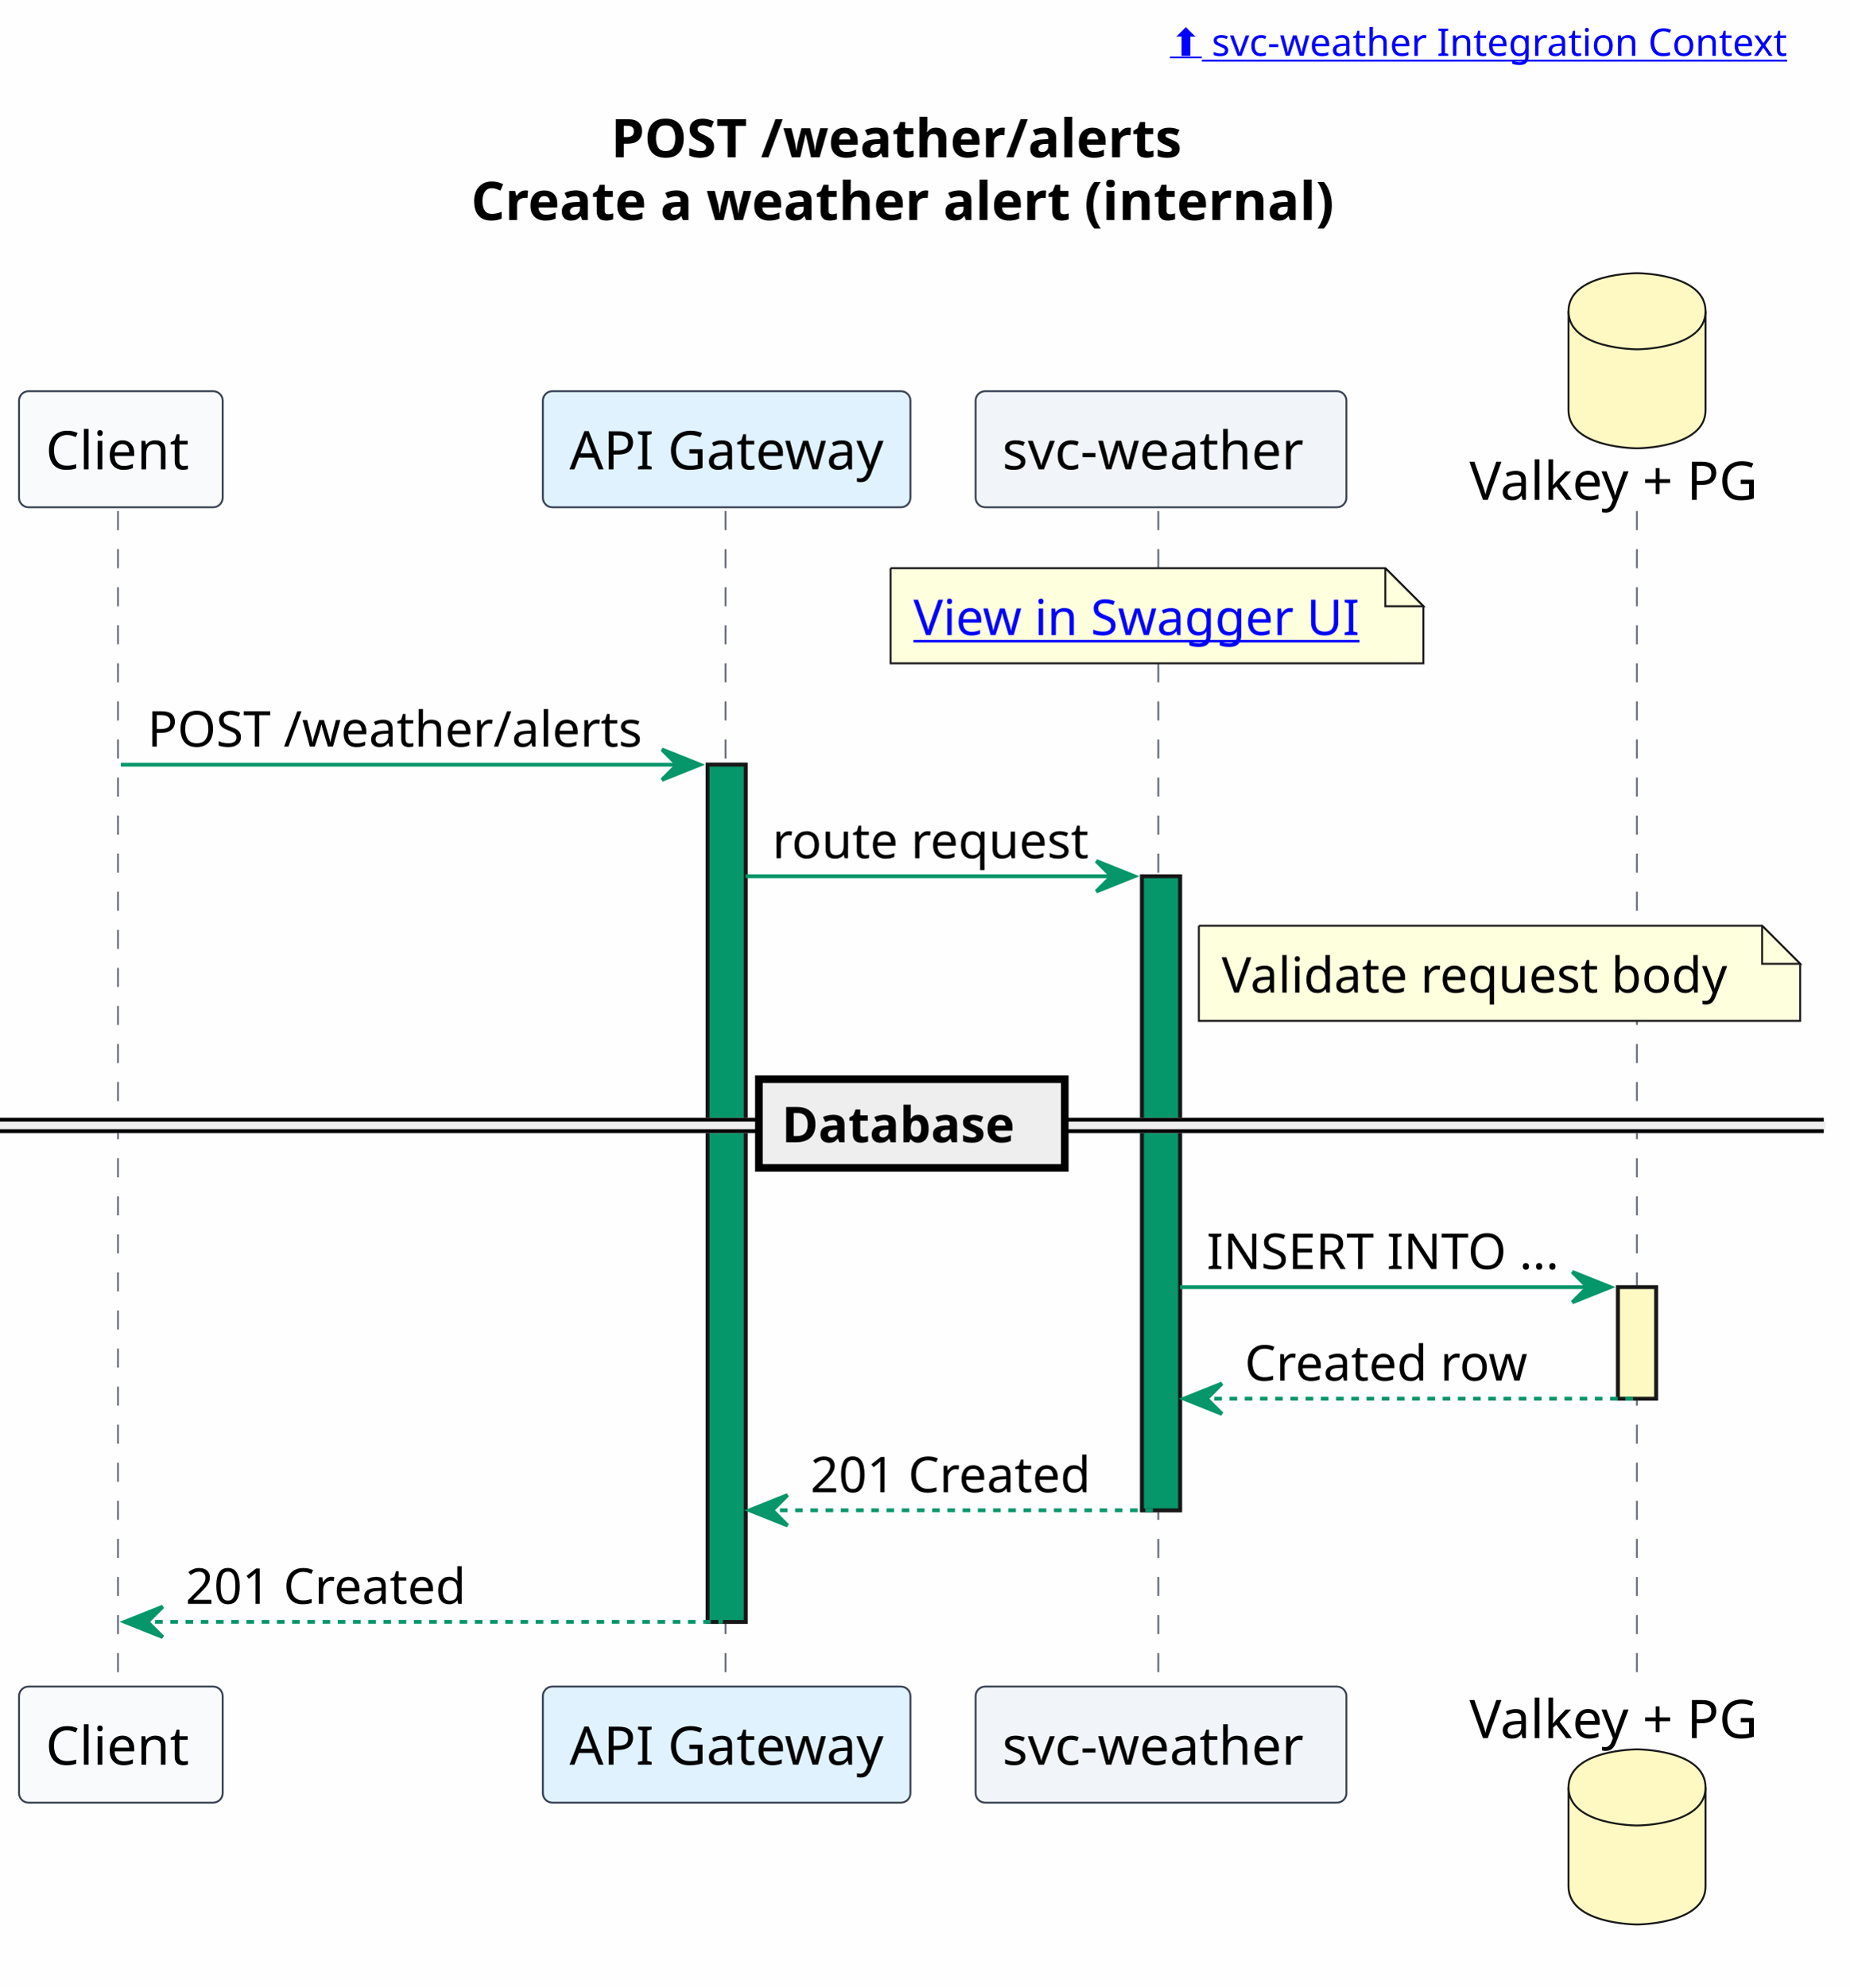
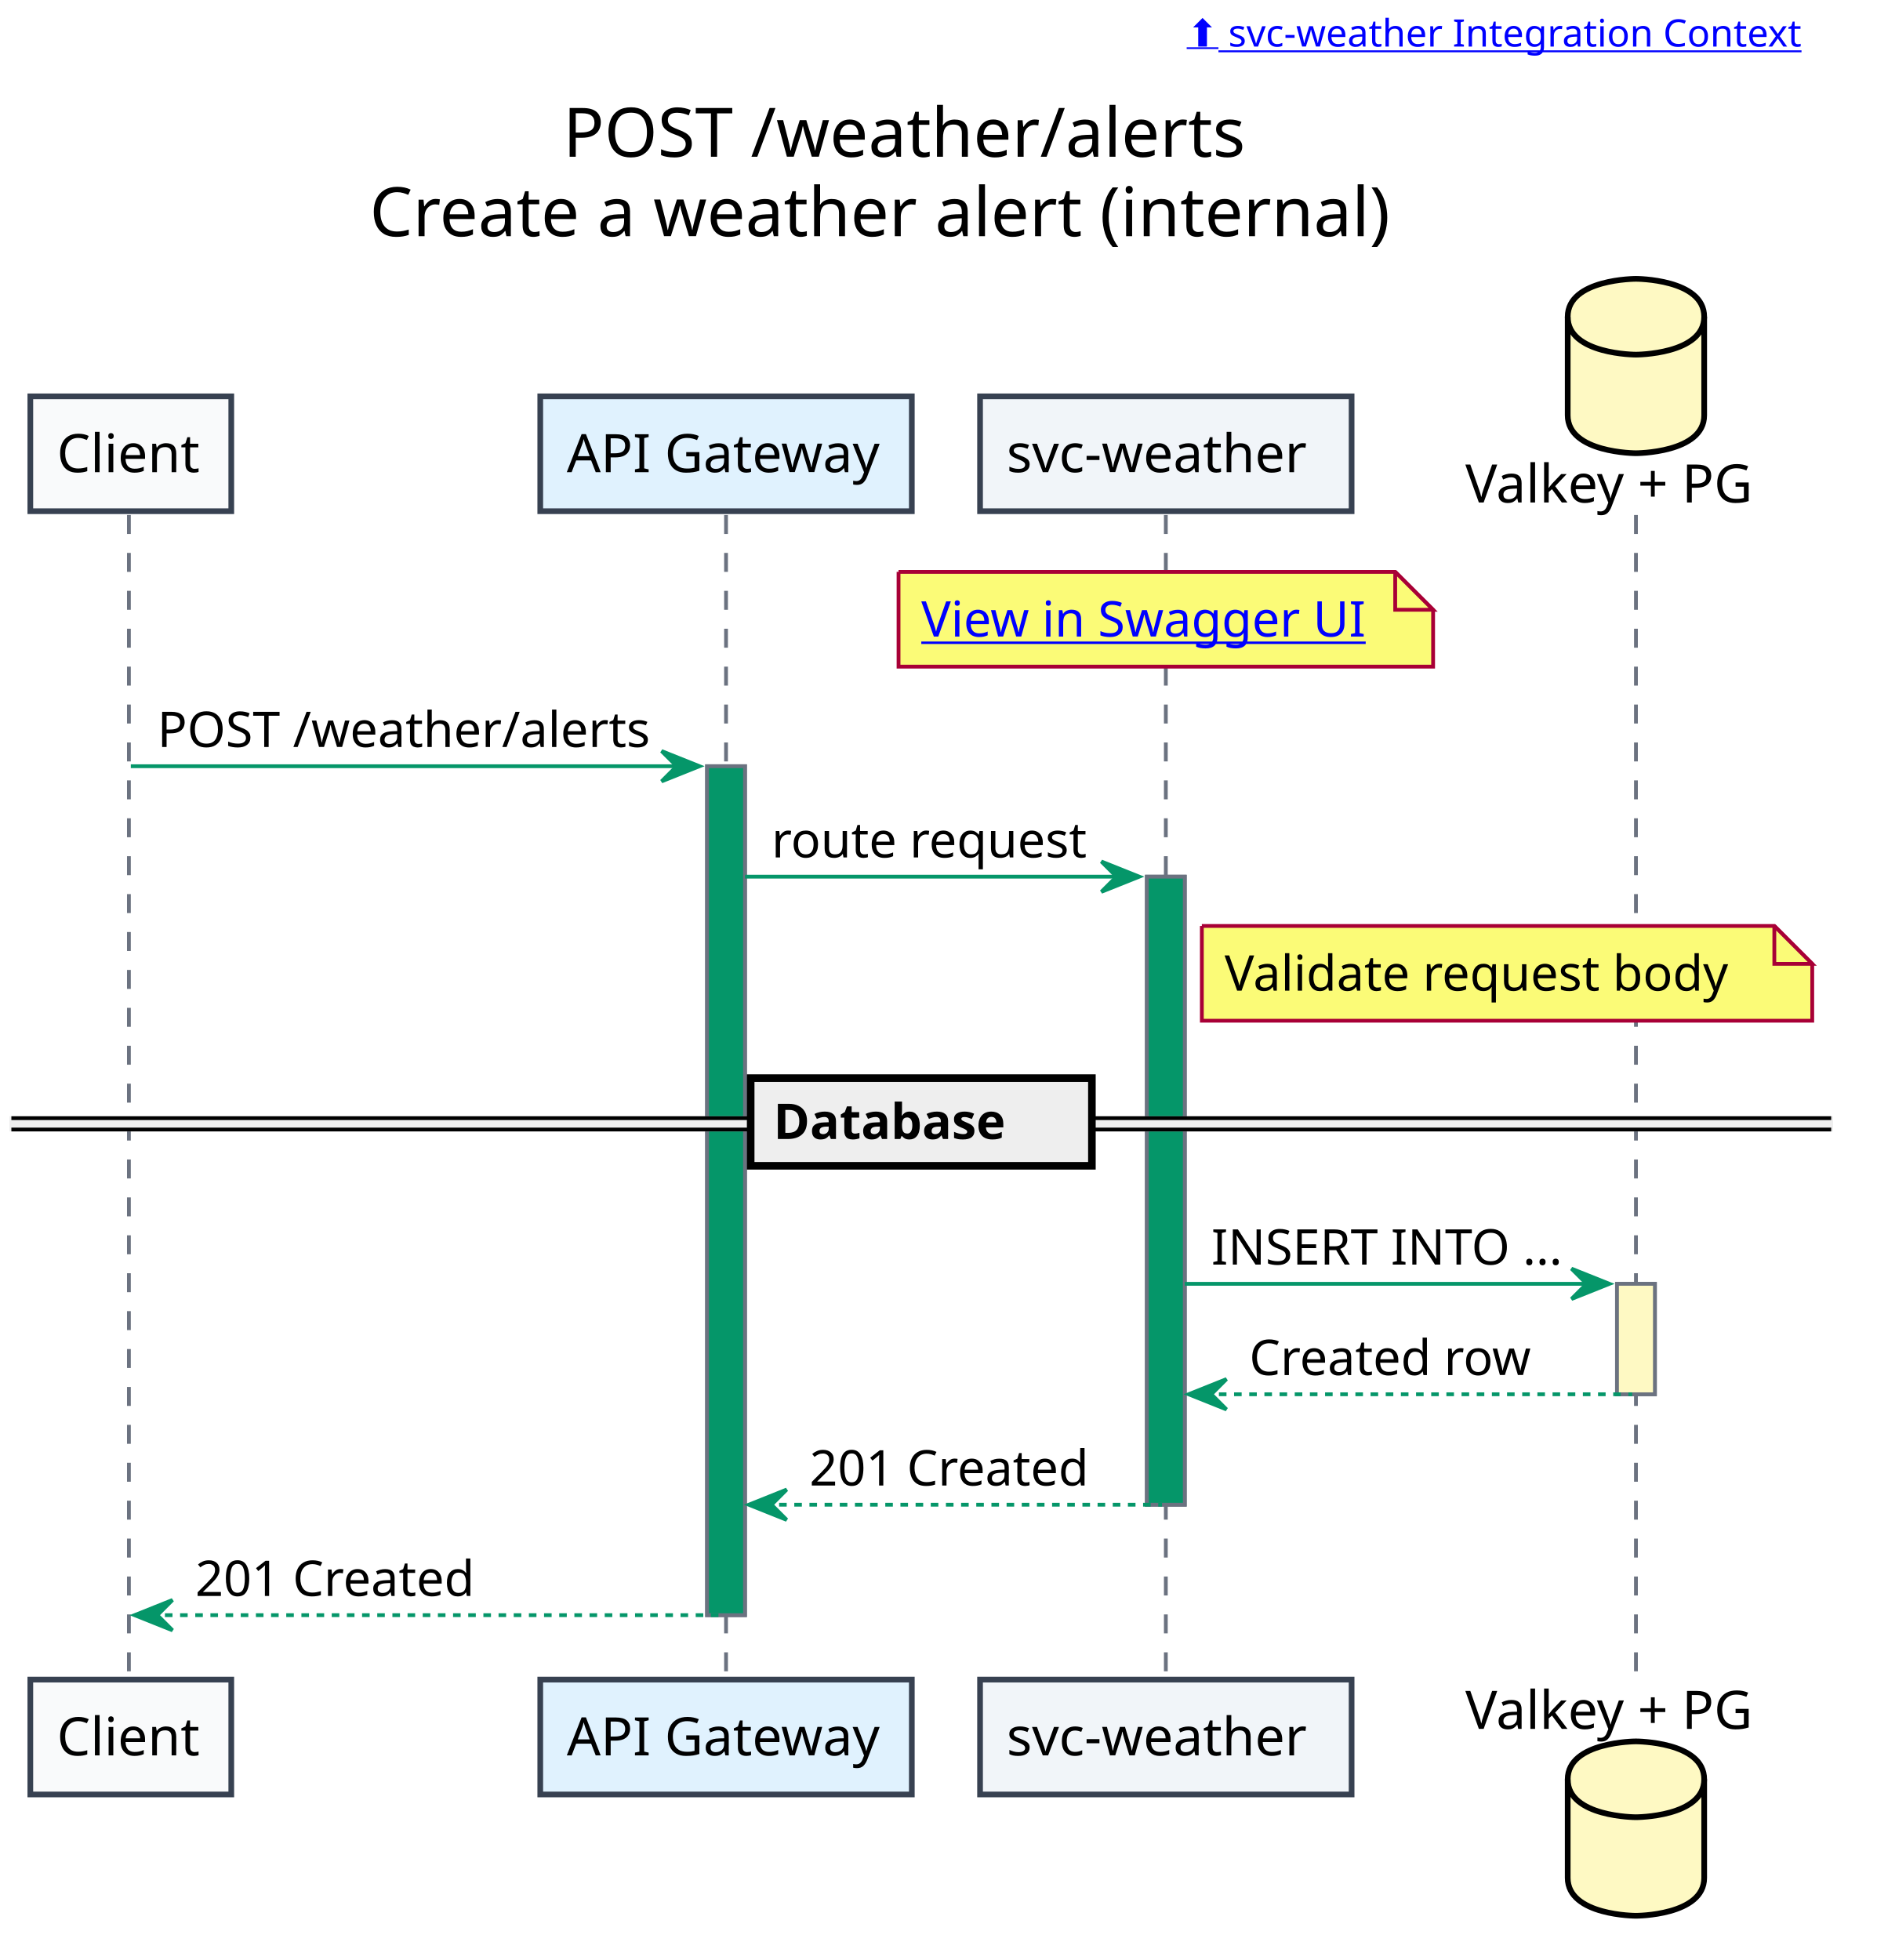
- <svg xmlns="http://www.w3.org/2000/svg" xmlns:xlink="http://www.w3.org/1999/xlink" contentStyleType="text/css" data-diagram-type="SEQUENCE" height="522px" preserveAspectRatio="none" style="width:486px;height:522px;background:#FEFEFE;" version="1.1" viewBox="0 0 486 522" width="486px" zoomAndPan="magnify">
+ <svg xmlns="http://www.w3.org/2000/svg" xmlns:xlink="http://www.w3.org/1999/xlink" contentScriptType="application/ecmascript" contentStyleType="text/css" height="517px" preserveAspectRatio="none" style="width:495px;height:517px;background:#FEFEFE;" version="1.1" viewBox="0 0 495 517" width="495px" zoomAndPan="magnify">
  <defs />
  <g>
-     <rect fill="#FEFEFE" height="522" style="stroke:none;stroke-width:1;" width="486" x="0" y="0" />
-     <text fill="#000000" font-family="'Segoe UI'" font-size="14" font-weight="bold" lengthAdjust="spacing" textLength="157.103" x="160.532" y="41.312">POST /weather/alerts</text>
-     <text fill="#000000" font-family="'Segoe UI'" font-size="14" font-weight="bold" lengthAdjust="spacing" textLength="230.651" x="123.758" y="57.801">Create a weather alert (internal)</text>
-     <g>
-       <rect fill="#059669" height="225.174" style="stroke:#181818;stroke-width:1;" width="10" x="185.926" y="200.863" />
-     </g>
-     <g>
-       <rect fill="#059669" height="166.553" style="stroke:#181818;stroke-width:1;" width="10" x="300.06" y="230.174" />
-     </g>
-     <g>
-       <rect fill="#FEF9C3" height="29.311" style="stroke:#181818;stroke-width:1;" width="10" x="425.132" y="338.106" />
-     </g>
-     <g class="participant-lifeline" data-entity-uid="part1" data-qualified-name="Client" id="part1-lifeline">
-       <g>
-         <rect fill="#000000" fill-opacity="0" height="309.795" width="8" x="27.752" y="134.242" />
-         <line style="stroke:#6B7280;stroke-width:0.5;stroke-dasharray:5,5;" x1="31" x2="31" y1="134.242" y2="444.037" />
-       </g>
-     </g>
-     <g class="participant-lifeline" data-entity-uid="part2" data-qualified-name="GW" id="part2-lifeline">
-       <g>
-         <rect fill="#000000" fill-opacity="0" height="309.795" width="8" x="186.926" y="134.242" />
-         <line style="stroke:#6B7280;stroke-width:0.5;stroke-dasharray:5,5;" x1="190.637" x2="190.637" y1="134.242" y2="444.037" />
-       </g>
-     </g>
-     <g class="participant-lifeline" data-entity-uid="part3" data-qualified-name="Svc" id="part3-lifeline">
-       <g>
-         <rect fill="#000000" fill-opacity="0" height="309.795" width="8" x="301.06" y="134.242" />
-         <line style="stroke:#6B7280;stroke-width:0.5;stroke-dasharray:5,5;" x1="304.348" x2="304.348" y1="134.242" y2="444.037" />
-       </g>
-     </g>
-     <g class="participant-lifeline" data-entity-uid="part4" data-qualified-name="DB" id="part4-lifeline">
-       <g>
-         <rect fill="#000000" fill-opacity="0" height="309.795" width="8" x="426.132" y="134.242" />
-         <line style="stroke:#6B7280;stroke-width:0.5;stroke-dasharray:5,5;" x1="430.096" x2="430.096" y1="134.242" y2="444.037" />
-       </g>
-     </g>
-     <g class="participant participant-head" data-entity-uid="part1" data-qualified-name="Client" id="part1-head">
-       <a href="/applications/" target="_top" title="/applications/" xlink:actuate="onRequest" xlink:href="/applications/" xlink:show="new" xlink:title="/applications/" xlink:type="simple">
-         <rect fill="#F9FAFB" height="30.488" rx="2.5" ry="2.5" style="stroke:#374151;stroke-width:0.5;" width="53.505" x="5" y="102.754" />
-         <text fill="#000000" font-family="'Segoe UI'" font-size="14" lengthAdjust="spacing" textLength="39.505" x="12" y="123.289">Client</text>
-       </a>
-     </g>
-     <g class="participant participant-tail" data-entity-uid="part1" data-qualified-name="Client" id="part1-tail">
-       <a href="/applications/" target="_top" title="/applications/" xlink:actuate="onRequest" xlink:href="/applications/" xlink:show="new" xlink:title="/applications/" xlink:type="simple">
-         <rect fill="#F9FAFB" height="30.488" rx="2.5" ry="2.5" style="stroke:#374151;stroke-width:0.5;" width="53.505" x="5" y="443.037" />
-         <text fill="#000000" font-family="'Segoe UI'" font-size="14" lengthAdjust="spacing" textLength="39.505" x="12" y="463.572">Client</text>
-       </a>
-     </g>
-     <g class="participant participant-head" data-entity-uid="part2" data-qualified-name="GW" id="part2-head">
-       <a href="/actors/#api-gateway" target="_top" title="/actors/#api-gateway" xlink:actuate="onRequest" xlink:href="/actors/#api-gateway" xlink:show="new" xlink:title="/actors/#api-gateway" xlink:type="simple">
-         <rect fill="#E0F2FE" height="30.488" rx="2.5" ry="2.5" style="stroke:#374151;stroke-width:0.5;" width="96.578" x="142.637" y="102.754" />
-         <text fill="#000000" font-family="'Segoe UI'" font-size="14" lengthAdjust="spacing" textLength="82.578" x="149.637" y="123.289">API Gateway</text>
-       </a>
-     </g>
-     <g class="participant participant-tail" data-entity-uid="part2" data-qualified-name="GW" id="part2-tail">
-       <a href="/actors/#api-gateway" target="_top" title="/actors/#api-gateway" xlink:actuate="onRequest" xlink:href="/actors/#api-gateway" xlink:show="new" xlink:title="/actors/#api-gateway" xlink:type="simple">
-         <rect fill="#E0F2FE" height="30.488" rx="2.5" ry="2.5" style="stroke:#374151;stroke-width:0.5;" width="96.578" x="142.637" y="443.037" />
-         <text fill="#000000" font-family="'Segoe UI'" font-size="14" lengthAdjust="spacing" textLength="82.578" x="149.637" y="463.572">API Gateway</text>
-       </a>
-     </g>
-     <g class="participant participant-head" data-entity-uid="part3" data-qualified-name="Svc" id="part3-head">
-       <a href="/microservices/svc-weather/" target="_top" title="/microservices/svc-weather/" xlink:actuate="onRequest" xlink:href="/microservices/svc-weather/" xlink:show="new" xlink:title="/microservices/svc-weather/" xlink:type="simple">
-         <rect fill="#F1F5F9" height="30.488" rx="2.5" ry="2.5" style="stroke:#374151;stroke-width:0.5;" width="97.426" x="256.348" y="102.754" />
-         <text fill="#000000" font-family="'Segoe UI'" font-size="14" lengthAdjust="spacing" textLength="83.426" x="263.348" y="123.289">svc-weather</text>
-       </a>
-     </g>
-     <g class="participant participant-tail" data-entity-uid="part3" data-qualified-name="Svc" id="part3-tail">
-       <a href="/microservices/svc-weather/" target="_top" title="/microservices/svc-weather/" xlink:actuate="onRequest" xlink:href="/microservices/svc-weather/" xlink:show="new" xlink:title="/microservices/svc-weather/" xlink:type="simple">
-         <rect fill="#F1F5F9" height="30.488" rx="2.5" ry="2.5" style="stroke:#374151;stroke-width:0.5;" width="97.426" x="256.348" y="443.037" />
-         <text fill="#000000" font-family="'Segoe UI'" font-size="14" lengthAdjust="spacing" textLength="83.426" x="263.348" y="463.572">svc-weather</text>
-       </a>
-     </g>
-     <g class="participant participant-head" data-entity-uid="part4" data-qualified-name="DB" id="part4-head">
-       <a href="/microservices/svc-weather/#data-store" target="_top" title="/microservices/svc-weather/#data-store" xlink:actuate="onRequest" xlink:href="/microservices/svc-weather/#data-store" xlink:show="new" xlink:title="/microservices/svc-weather/#data-store" xlink:type="simple">
-         <text fill="#000000" font-family="'Segoe UI'" font-size="14" lengthAdjust="spacing" textLength="82.072" x="386.096" y="131.289">Valkey + PG</text>
-         <path d="M412.132,81.754 C412.132,71.754 430.132,71.754 430.132,71.754 C430.132,71.754 448.132,71.754 448.132,81.754 L448.132,107.754 C448.132,117.754 430.132,117.754 430.132,117.754 C430.132,117.754 412.132,117.754 412.132,107.754 L412.132,81.754" fill="#FEF9C3" style="stroke:#181818;stroke-width:0.5;" />
-         <path d="M412.132,81.754 C412.132,91.754 430.132,91.754 430.132,91.754 C430.132,91.754 448.132,91.754 448.132,81.754" fill="none" style="stroke:#181818;stroke-width:0.5;" />
-       </a>
-     </g>
-     <g class="participant participant-tail" data-entity-uid="part4" data-qualified-name="DB" id="part4-tail">
-       <a href="/microservices/svc-weather/#data-store" target="_top" title="/microservices/svc-weather/#data-store" xlink:actuate="onRequest" xlink:href="/microservices/svc-weather/#data-store" xlink:show="new" xlink:title="/microservices/svc-weather/#data-store" xlink:type="simple">
-         <text fill="#000000" font-family="'Segoe UI'" font-size="14" lengthAdjust="spacing" textLength="82.072" x="386.096" y="456.572">Valkey + PG</text>
-         <path d="M412.132,469.525 C412.132,459.525 430.132,459.525 430.132,459.525 C430.132,459.525 448.132,459.525 448.132,469.525 L448.132,495.525 C448.132,505.525 430.132,505.525 430.132,505.525 C430.132,505.525 412.132,505.525 412.132,495.525 L412.132,469.525" fill="#FEF9C3" style="stroke:#181818;stroke-width:0.5;" />
-         <path d="M412.132,469.525 C412.132,479.525 430.132,479.525 430.132,479.525 C430.132,479.525 448.132,479.525 448.132,469.525" fill="none" style="stroke:#181818;stroke-width:0.5;" />
-       </a>
-     </g>
-     <g>
-       <rect fill="#059669" height="225.174" style="stroke:#181818;stroke-width:1;" width="10" x="185.926" y="200.863" />
-     </g>
-     <g>
-       <rect fill="#059669" height="166.553" style="stroke:#181818;stroke-width:1;" width="10" x="300.06" y="230.174" />
-     </g>
-     <g>
-       <rect fill="#FEF9C3" height="29.311" style="stroke:#181818;stroke-width:1;" width="10" x="425.132" y="338.106" />
-     </g>
-     <path d="M234,149.242 L234,174.242 L374,174.242 L374,159.242 L364,149.242 L234,149.242" fill="#FEFFDD" style="stroke:#181818;stroke-width:0.5;" />
-     <path d="M364,149.242 L364,159.242 L374,159.242 L364,149.242" fill="#FEFFDD" style="stroke:#181818;stroke-width:0.5;" />
+     <text fill="#000000" font-family="Segoe UI" font-size="18" lengthAdjust="spacingAndGlyphs" textLength="189" x="148.5" y="41.349">POST /weather/alerts</text>
+     <text fill="#000000" font-family="Segoe UI" font-size="18" lengthAdjust="spacingAndGlyphs" textLength="291" x="97.5" y="62.302">Create a weather alert (internal)</text>
+     <rect fill="#059669" height="223.93" style="stroke: #6B7280; stroke-width: 1.0;" width="10" x="186.5" y="202.109" />
+     <rect fill="#059669" height="165.664" style="stroke: #6B7280; stroke-width: 1.0;" width="10" x="302.5" y="231.242" />
+     <rect fill="#FEF9C3" height="29.133" style="stroke: #6B7280; stroke-width: 1.0;" width="10" x="426.5" y="338.641" />
+     <line style="stroke: #6B7280; stroke-width: 1.0; stroke-dasharray: 5.0,5.0;" x1="34" x2="34" y1="135.844" y2="444.039" />
+     <line style="stroke: #6B7280; stroke-width: 1.0; stroke-dasharray: 5.0,5.0;" x1="191.5" x2="191.5" y1="135.844" y2="444.039" />
+     <line style="stroke: #6B7280; stroke-width: 1.0; stroke-dasharray: 5.0,5.0;" x1="307.5" x2="307.5" y1="135.844" y2="444.039" />
+     <line style="stroke: #6B7280; stroke-width: 1.0; stroke-dasharray: 5.0,5.0;" x1="431.5" x2="431.5" y1="135.844" y2="444.039" />
+     <a href="/applications/" target="_top" title="/applications/" xlink:actuate="onRequest" xlink:href="/applications/" xlink:show="new" xlink:title="/applications/" xlink:type="simple">
+       <rect fill="#F9FAFB" height="30.297" style="stroke: #374151; stroke-width: 1.5;" width="53" x="8" y="104.547" />
+       <text fill="#000000" font-family="Segoe UI" font-size="14" lengthAdjust="spacingAndGlyphs" textLength="39" x="15" y="124.542">Client</text>
+       <rect fill="#F9FAFB" height="30.297" style="stroke: #374151; stroke-width: 1.5;" width="53" x="8" y="443.039" />
+       <text fill="#000000" font-family="Segoe UI" font-size="14" lengthAdjust="spacingAndGlyphs" textLength="39" x="15" y="463.034">Client</text>
+     </a>
+     <a href="/actors/#api-gateway" target="_top" title="/actors/#api-gateway" xlink:actuate="onRequest" xlink:href="/actors/#api-gateway" xlink:show="new" xlink:title="/actors/#api-gateway" xlink:type="simple">
+       <rect fill="#E0F2FE" height="30.297" style="stroke: #374151; stroke-width: 1.5;" width="98" x="142.5" y="104.547" />
+       <text fill="#000000" font-family="Segoe UI" font-size="14" lengthAdjust="spacingAndGlyphs" textLength="84" x="149.5" y="124.542">API Gateway</text>
+       <rect fill="#E0F2FE" height="30.297" style="stroke: #374151; stroke-width: 1.5;" width="98" x="142.5" y="443.039" />
+       <text fill="#000000" font-family="Segoe UI" font-size="14" lengthAdjust="spacingAndGlyphs" textLength="84" x="149.5" y="463.034">API Gateway</text>
+     </a>
+     <a href="/microservices/svc-weather/" target="_top" title="/microservices/svc-weather/" xlink:actuate="onRequest" xlink:href="/microservices/svc-weather/" xlink:show="new" xlink:title="/microservices/svc-weather/" xlink:type="simple">
+       <rect fill="#F1F5F9" height="30.297" style="stroke: #374151; stroke-width: 1.5;" width="98" x="258.5" y="104.547" />
+       <text fill="#000000" font-family="Segoe UI" font-size="14" lengthAdjust="spacingAndGlyphs" textLength="84" x="265.5" y="124.542">svc-weather</text>
+       <rect fill="#F1F5F9" height="30.297" style="stroke: #374151; stroke-width: 1.5;" width="98" x="258.5" y="443.039" />
+       <text fill="#000000" font-family="Segoe UI" font-size="14" lengthAdjust="spacingAndGlyphs" textLength="84" x="265.5" y="463.034">svc-weather</text>
+     </a>
+     <a href="/microservices/svc-weather/#data-store" target="_top" title="/microservices/svc-weather/#data-store" xlink:actuate="onRequest" xlink:href="/microservices/svc-weather/#data-store" xlink:show="new" xlink:title="/microservices/svc-weather/#data-store" xlink:type="simple">
+       <text fill="#000000" font-family="Segoe UI" font-size="14" lengthAdjust="spacingAndGlyphs" textLength="84" x="386.5" y="132.542">Valkey + PG</text>
+       <path d="M413.5,83.547 C413.5,73.547 431.5,73.547 431.5,73.547 C431.5,73.547 449.5,73.547 449.5,83.547 L449.5,109.547 C449.5,119.547 431.5,119.547 431.5,119.547 C431.5,119.547 413.5,119.547 413.5,109.547 L413.5,83.547 " fill="#FEF9C3" style="stroke: #000000; stroke-width: 1.5;" />
+       <path d="M413.5,83.547 C413.5,93.547 431.5,93.547 431.5,93.547 C431.5,93.547 449.5,93.547 449.5,83.547 " fill="none" style="stroke: #000000; stroke-width: 1.5;" />
+       <text fill="#000000" font-family="Segoe UI" font-size="14" lengthAdjust="spacingAndGlyphs" textLength="84" x="386.5" y="456.034">Valkey + PG</text>
+       <path d="M413.5,469.336 C413.5,459.336 431.5,459.336 431.5,459.336 C431.5,459.336 449.5,459.336 449.5,469.336 L449.5,495.336 C449.5,505.336 431.5,505.336 431.5,505.336 C431.5,505.336 413.5,505.336 413.5,495.336 L413.5,469.336 " fill="#FEF9C3" style="stroke: #000000; stroke-width: 1.5;" />
+       <path d="M413.5,469.336 C413.5,479.336 431.5,479.336 431.5,479.336 C431.5,479.336 449.5,479.336 449.5,469.336 " fill="none" style="stroke: #000000; stroke-width: 1.5;" />
+     </a>
+     <rect fill="#059669" height="223.93" style="stroke: #6B7280; stroke-width: 1.0;" width="10" x="186.5" y="202.109" />
+     <rect fill="#059669" height="165.664" style="stroke: #6B7280; stroke-width: 1.0;" width="10" x="302.5" y="231.242" />
+     <rect fill="#FEF9C3" height="29.133" style="stroke: #6B7280; stroke-width: 1.0;" width="10" x="426.5" y="338.641" />
+     <path d="M237,150.844 L237,175.844 L378,175.844 L378,160.844 L368,150.844 L237,150.844 " fill="#FBFB77" style="stroke: #A80036; stroke-width: 1.0;" />
+     <path d="M368,150.844 L368,160.844 L378,160.844 L368,150.844 " fill="#FBFB77" style="stroke: #A80036; stroke-width: 1.0;" />
    <a href="/services/api/svc-weather.html#/Alerts/createWeatherAlert" target="_top" title="/services/api/svc-weather.html#/Alerts/createWeatherAlert" xlink:actuate="onRequest" xlink:href="/services/api/svc-weather.html#/Alerts/createWeatherAlert" xlink:show="new" xlink:title="/services/api/svc-weather.html#/Alerts/createWeatherAlert" xlink:type="simple">
-       <text fill="#0000FF" font-family="'Segoe UI'" font-size="13" lengthAdjust="spacing" text-decoration="underline" textLength="119.406" x="240" y="166.81">View in Swagger UI</text>
+       <text fill="#0000FF" font-family="Segoe UI" font-size="13" lengthAdjust="spacingAndGlyphs" text-decoration="underline" textLength="120" x="243" y="167.911">View in Swagger UI</text>
    </a>
-     <g class="message" data-entity-1="part1" data-entity-2="part2" id="msg1">
-       <polygon fill="#059669" points="173.926,196.863,183.926,200.863,173.926,204.863,177.926,200.863" style="stroke:#059669;stroke-width:1;" />
-       <line style="stroke:#059669;stroke-width:1;" x1="31.752" x2="179.926" y1="200.863" y2="200.863" />
-       <text fill="#000000" font-family="'Segoe UI'" font-size="13" lengthAdjust="spacing" textLength="135.173" x="38.752" y="196.121">POST /weather/alerts</text>
-     </g>
-     <g class="message" data-entity-1="part2" data-entity-2="part3" id="msg2">
-       <polygon fill="#059669" points="288.06,226.174,298.06,230.174,288.06,234.174,292.06,230.174" style="stroke:#059669;stroke-width:1;" />
-       <line style="stroke:#059669;stroke-width:1;" x1="195.926" x2="294.06" y1="230.174" y2="230.174" />
-       <text fill="#000000" font-family="'Segoe UI'" font-size="13" lengthAdjust="spacing" textLength="85.135" x="202.926" y="225.432">route request</text>
-     </g>
-     <path d="M315,243.174 L315,268.174 L473,268.174 L473,253.174 L463,243.174 L315,243.174" fill="#FEFFDD" style="stroke:#181818;stroke-width:0.5;" />
-     <path d="M463,243.174 L463,253.174 L473,253.174 L463,243.174" fill="#FEFFDD" style="stroke:#181818;stroke-width:0.5;" />
-     <text fill="#000000" font-family="'Segoe UI'" font-size="13" lengthAdjust="spacing" textLength="137.573" x="321" y="260.742">Validate request body</text>
-     <rect fill="#EEEEEE" height="3" style="stroke:#EEEEEE;stroke-width:1;" width="479.168" x="0" y="294.14" />
-     <line style="stroke:#000000;stroke-width:1;" x1="0" x2="479.168" y1="294.14" y2="294.14" />
-     <line style="stroke:#000000;stroke-width:1;" x1="0" x2="479.168" y1="297.14" y2="297.14" />
-     <rect fill="#EEEEEE" height="23.311" style="stroke:#000000;stroke-width:2;" width="80.371" x="199.399" y="283.484" />
-     <text fill="#000000" font-family="'Segoe UI'" font-size="13" font-weight="bold" lengthAdjust="spacing" textLength="62.086" x="205.399" y="300.053">Database</text>
-     <g class="message" data-entity-1="part3" data-entity-2="part4" id="msg3">
-       <polygon fill="#059669" points="413.132,334.106,423.132,338.106,413.132,342.106,417.132,338.106" style="stroke:#059669;stroke-width:1;" />
-       <line style="stroke:#059669;stroke-width:1;" x1="310.06" x2="419.132" y1="338.106" y2="338.106" />
-       <text fill="#000000" font-family="'Segoe UI'" font-size="13" lengthAdjust="spacing" textLength="96.072" x="317.06" y="333.363">INSERT INTO ...</text>
-     </g>
-     <g class="message" data-entity-1="part4" data-entity-2="part3" id="msg4">
-       <polygon fill="#059669" points="321.06,363.416,311.06,367.416,321.06,371.416,317.06,367.416" style="stroke:#059669;stroke-width:1;" />
-       <line style="stroke:#059669;stroke-width:1;stroke-dasharray:2,2;" x1="315.06" x2="429.132" y1="367.416" y2="367.416" />
-       <text fill="#000000" font-family="'Segoe UI'" font-size="13" lengthAdjust="spacing" textLength="76.457" x="327.06" y="362.674">Created row</text>
-     </g>
-     <g class="message" data-entity-1="part3" data-entity-2="part2" id="msg5">
-       <polygon fill="#059669" points="206.926,392.727,196.926,396.727,206.926,400.727,202.926,396.727" style="stroke:#059669;stroke-width:1;" />
-       <line style="stroke:#059669;stroke-width:1;stroke-dasharray:2,2;" x1="200.926" x2="304.06" y1="396.727" y2="396.727" />
-       <text fill="#000000" font-family="'Segoe UI'" font-size="13" lengthAdjust="spacing" textLength="77.797" x="212.926" y="391.984">201 Created</text>
-     </g>
-     <g class="message" data-entity-1="part2" data-entity-2="part1" id="msg6">
-       <polygon fill="#059669" points="42.752,422.037,32.752,426.037,42.752,430.037,38.752,426.037" style="stroke:#059669;stroke-width:1;" />
-       <line style="stroke:#059669;stroke-width:1;stroke-dasharray:2,2;" x1="36.752" x2="189.926" y1="426.037" y2="426.037" />
-       <text fill="#000000" font-family="'Segoe UI'" font-size="13" lengthAdjust="spacing" textLength="77.797" x="48.752" y="421.295">201 Created</text>
-     </g>
+     <polygon fill="#059669" points="174.5,198.109,184.5,202.109,174.5,206.109,178.5,202.109" style="stroke: #059669; stroke-width: 1.0;" />
+     <line style="stroke: #059669; stroke-width: 1.0;" x1="34.5" x2="180.5" y1="202.109" y2="202.109" />
+     <text fill="#000000" font-family="Segoe UI" font-size="13" lengthAdjust="spacingAndGlyphs" textLength="133" x="41.5" y="197.043">POST /weather/alerts</text>
+     <polygon fill="#059669" points="290.5,227.242,300.5,231.242,290.5,235.242,294.5,231.242" style="stroke: #059669; stroke-width: 1.0;" />
+     <line style="stroke: #059669; stroke-width: 1.0;" x1="196.5" x2="296.5" y1="231.242" y2="231.242" />
+     <text fill="#000000" font-family="Segoe UI" font-size="13" lengthAdjust="spacingAndGlyphs" textLength="87" x="203.5" y="226.176">route request</text>
+     <path d="M317,244.242 L317,269.242 L478,269.242 L478,254.242 L468,244.242 L317,244.242 " fill="#FBFB77" style="stroke: #A80036; stroke-width: 1.0;" />
+     <path d="M468,244.242 L468,254.242 L478,254.242 L468,244.242 " fill="#FBFB77" style="stroke: #A80036; stroke-width: 1.0;" />
+     <text fill="#000000" font-family="Segoe UI" font-size="13" lengthAdjust="spacingAndGlyphs" textLength="140" x="323" y="261.309">Validate request body</text>
+     <rect fill="#EEEEEE" height="3" style="stroke: #EEEEEE; stroke-width: 1.0;" width="480" x="3" y="294.941" />
+     <line style="stroke: #000000; stroke-width: 1.0;" x1="3" x2="483" y1="294.941" y2="294.941" />
+     <line style="stroke: #000000; stroke-width: 1.0;" x1="3" x2="483" y1="297.941" y2="297.941" />
+     <rect fill="#EEEEEE" height="23.133" style="stroke: #000000; stroke-width: 2.0;" width="90" x="198" y="284.375" />
+     <text fill="#000000" font-family="Segoe UI" font-size="13" font-weight="bold" lengthAdjust="spacingAndGlyphs" textLength="71" x="204" y="300.442">Database</text>
+     <polygon fill="#059669" points="414.5,334.641,424.5,338.641,414.5,342.641,418.5,338.641" style="stroke: #059669; stroke-width: 1.0;" />
+     <line style="stroke: #059669; stroke-width: 1.0;" x1="312.5" x2="420.5" y1="338.641" y2="338.641" />
+     <text fill="#000000" font-family="Segoe UI" font-size="13" lengthAdjust="spacingAndGlyphs" textLength="95" x="319.5" y="333.575">INSERT INTO ...</text>
+     <polygon fill="#059669" points="323.5,363.773,313.5,367.773,323.5,371.773,319.5,367.773" style="stroke: #059669; stroke-width: 1.0;" />
+     <line style="stroke: #059669; stroke-width: 1.0; stroke-dasharray: 2.0,2.0;" x1="317.5" x2="430.5" y1="367.773" y2="367.773" />
+     <text fill="#000000" font-family="Segoe UI" font-size="13" lengthAdjust="spacingAndGlyphs" textLength="77" x="329.5" y="362.707">Created row</text>
+     <polygon fill="#059669" points="207.5,392.906,197.5,396.906,207.5,400.906,203.5,396.906" style="stroke: #059669; stroke-width: 1.0;" />
+     <line style="stroke: #059669; stroke-width: 1.0; stroke-dasharray: 2.0,2.0;" x1="201.5" x2="306.5" y1="396.906" y2="396.906" />
+     <text fill="#000000" font-family="Segoe UI" font-size="13" lengthAdjust="spacingAndGlyphs" textLength="79" x="213.5" y="391.84">201 Created</text>
+     <polygon fill="#059669" points="45.5,422.039,35.5,426.039,45.5,430.039,41.5,426.039" style="stroke: #059669; stroke-width: 1.0;" />
+     <line style="stroke: #059669; stroke-width: 1.0; stroke-dasharray: 2.0,2.0;" x1="39.5" x2="190.5" y1="426.039" y2="426.039" />
+     <text fill="#000000" font-family="Segoe UI" font-size="13" lengthAdjust="spacingAndGlyphs" textLength="79" x="51.5" y="420.973">201 Created</text>
    <a href="/microservices/svc-weather/#integration-context" target="_top" title="/microservices/svc-weather/#integration-context" xlink:actuate="onRequest" xlink:href="/microservices/svc-weather/#integration-context" xlink:show="new" xlink:title="/microservices/svc-weather/#integration-context" xlink:type="simple">
-       <text fill="#0000FF" font-family="'Segoe UI'" font-size="10" lengthAdjust="spacing" text-decoration="underline" textLength="170.762" x="307.407" y="14.668">⬆ svc-weather Integration Context</text>
+       <text fill="#0000FF" font-family="Segoe UI" font-size="10" lengthAdjust="spacingAndGlyphs" text-decoration="underline" textLength="170" x="313" y="12.282">⬆ svc-weather Integration Context</text>
    </a>
  </g>
</svg>
